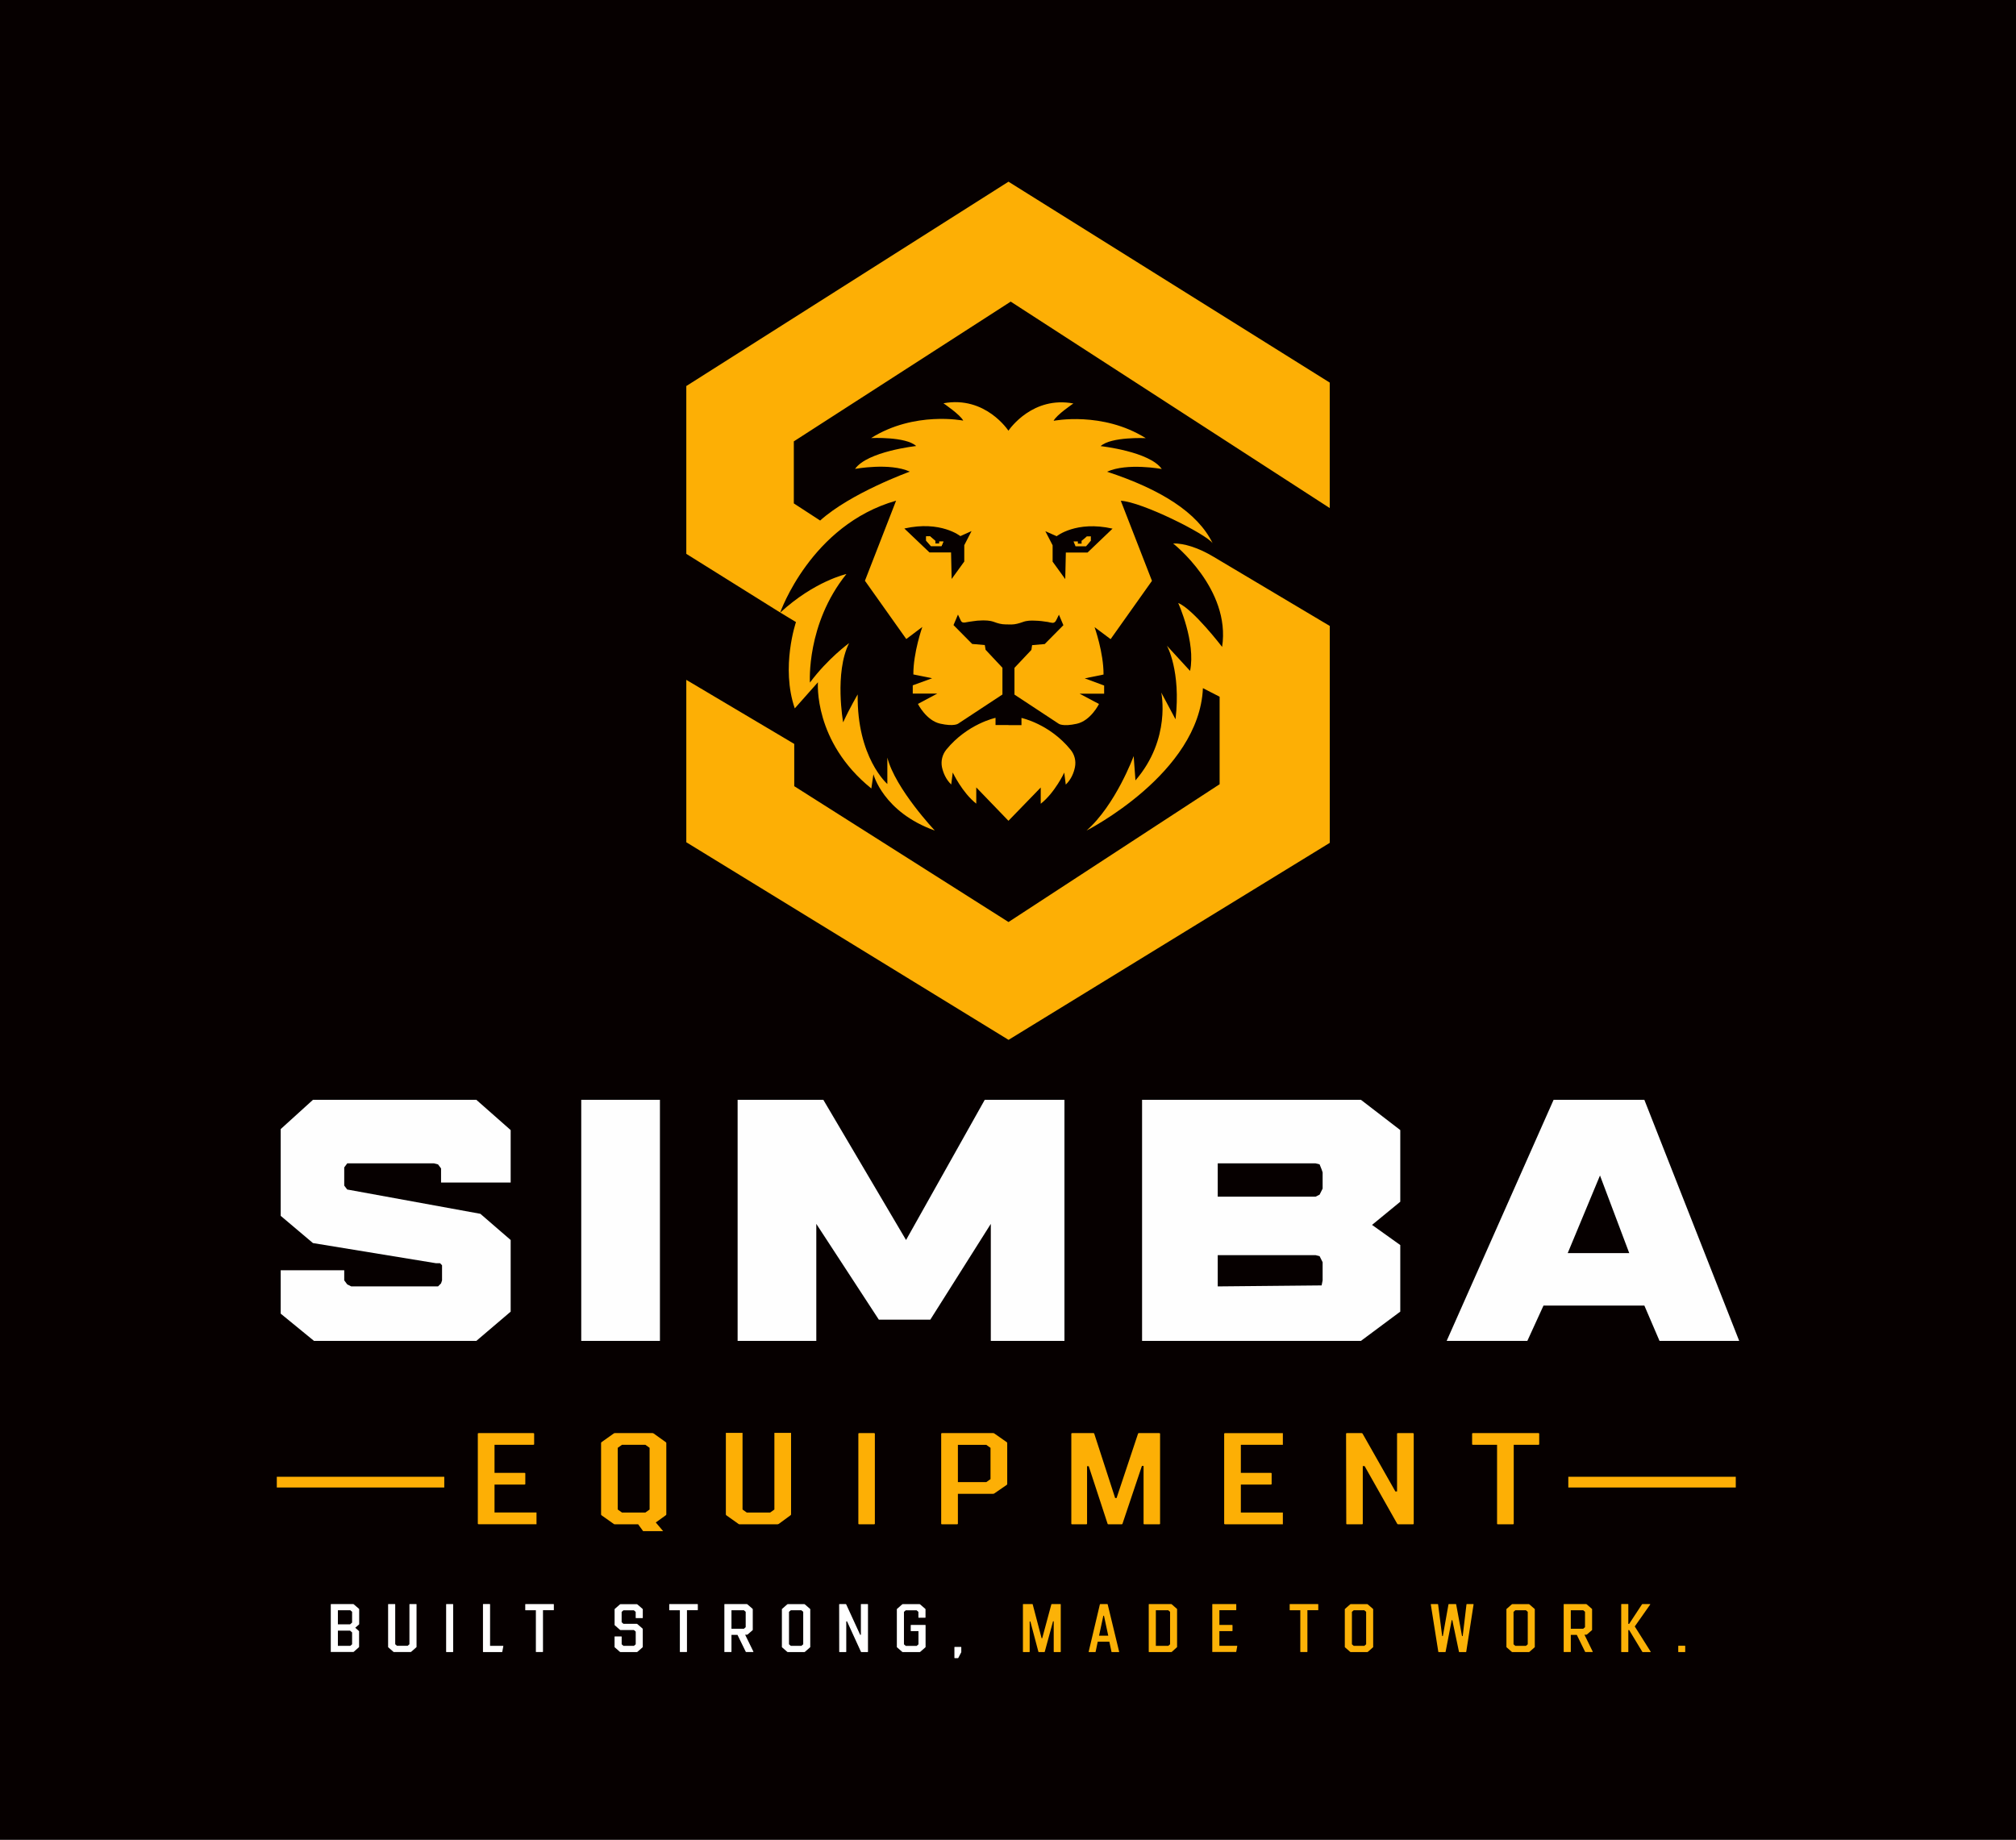
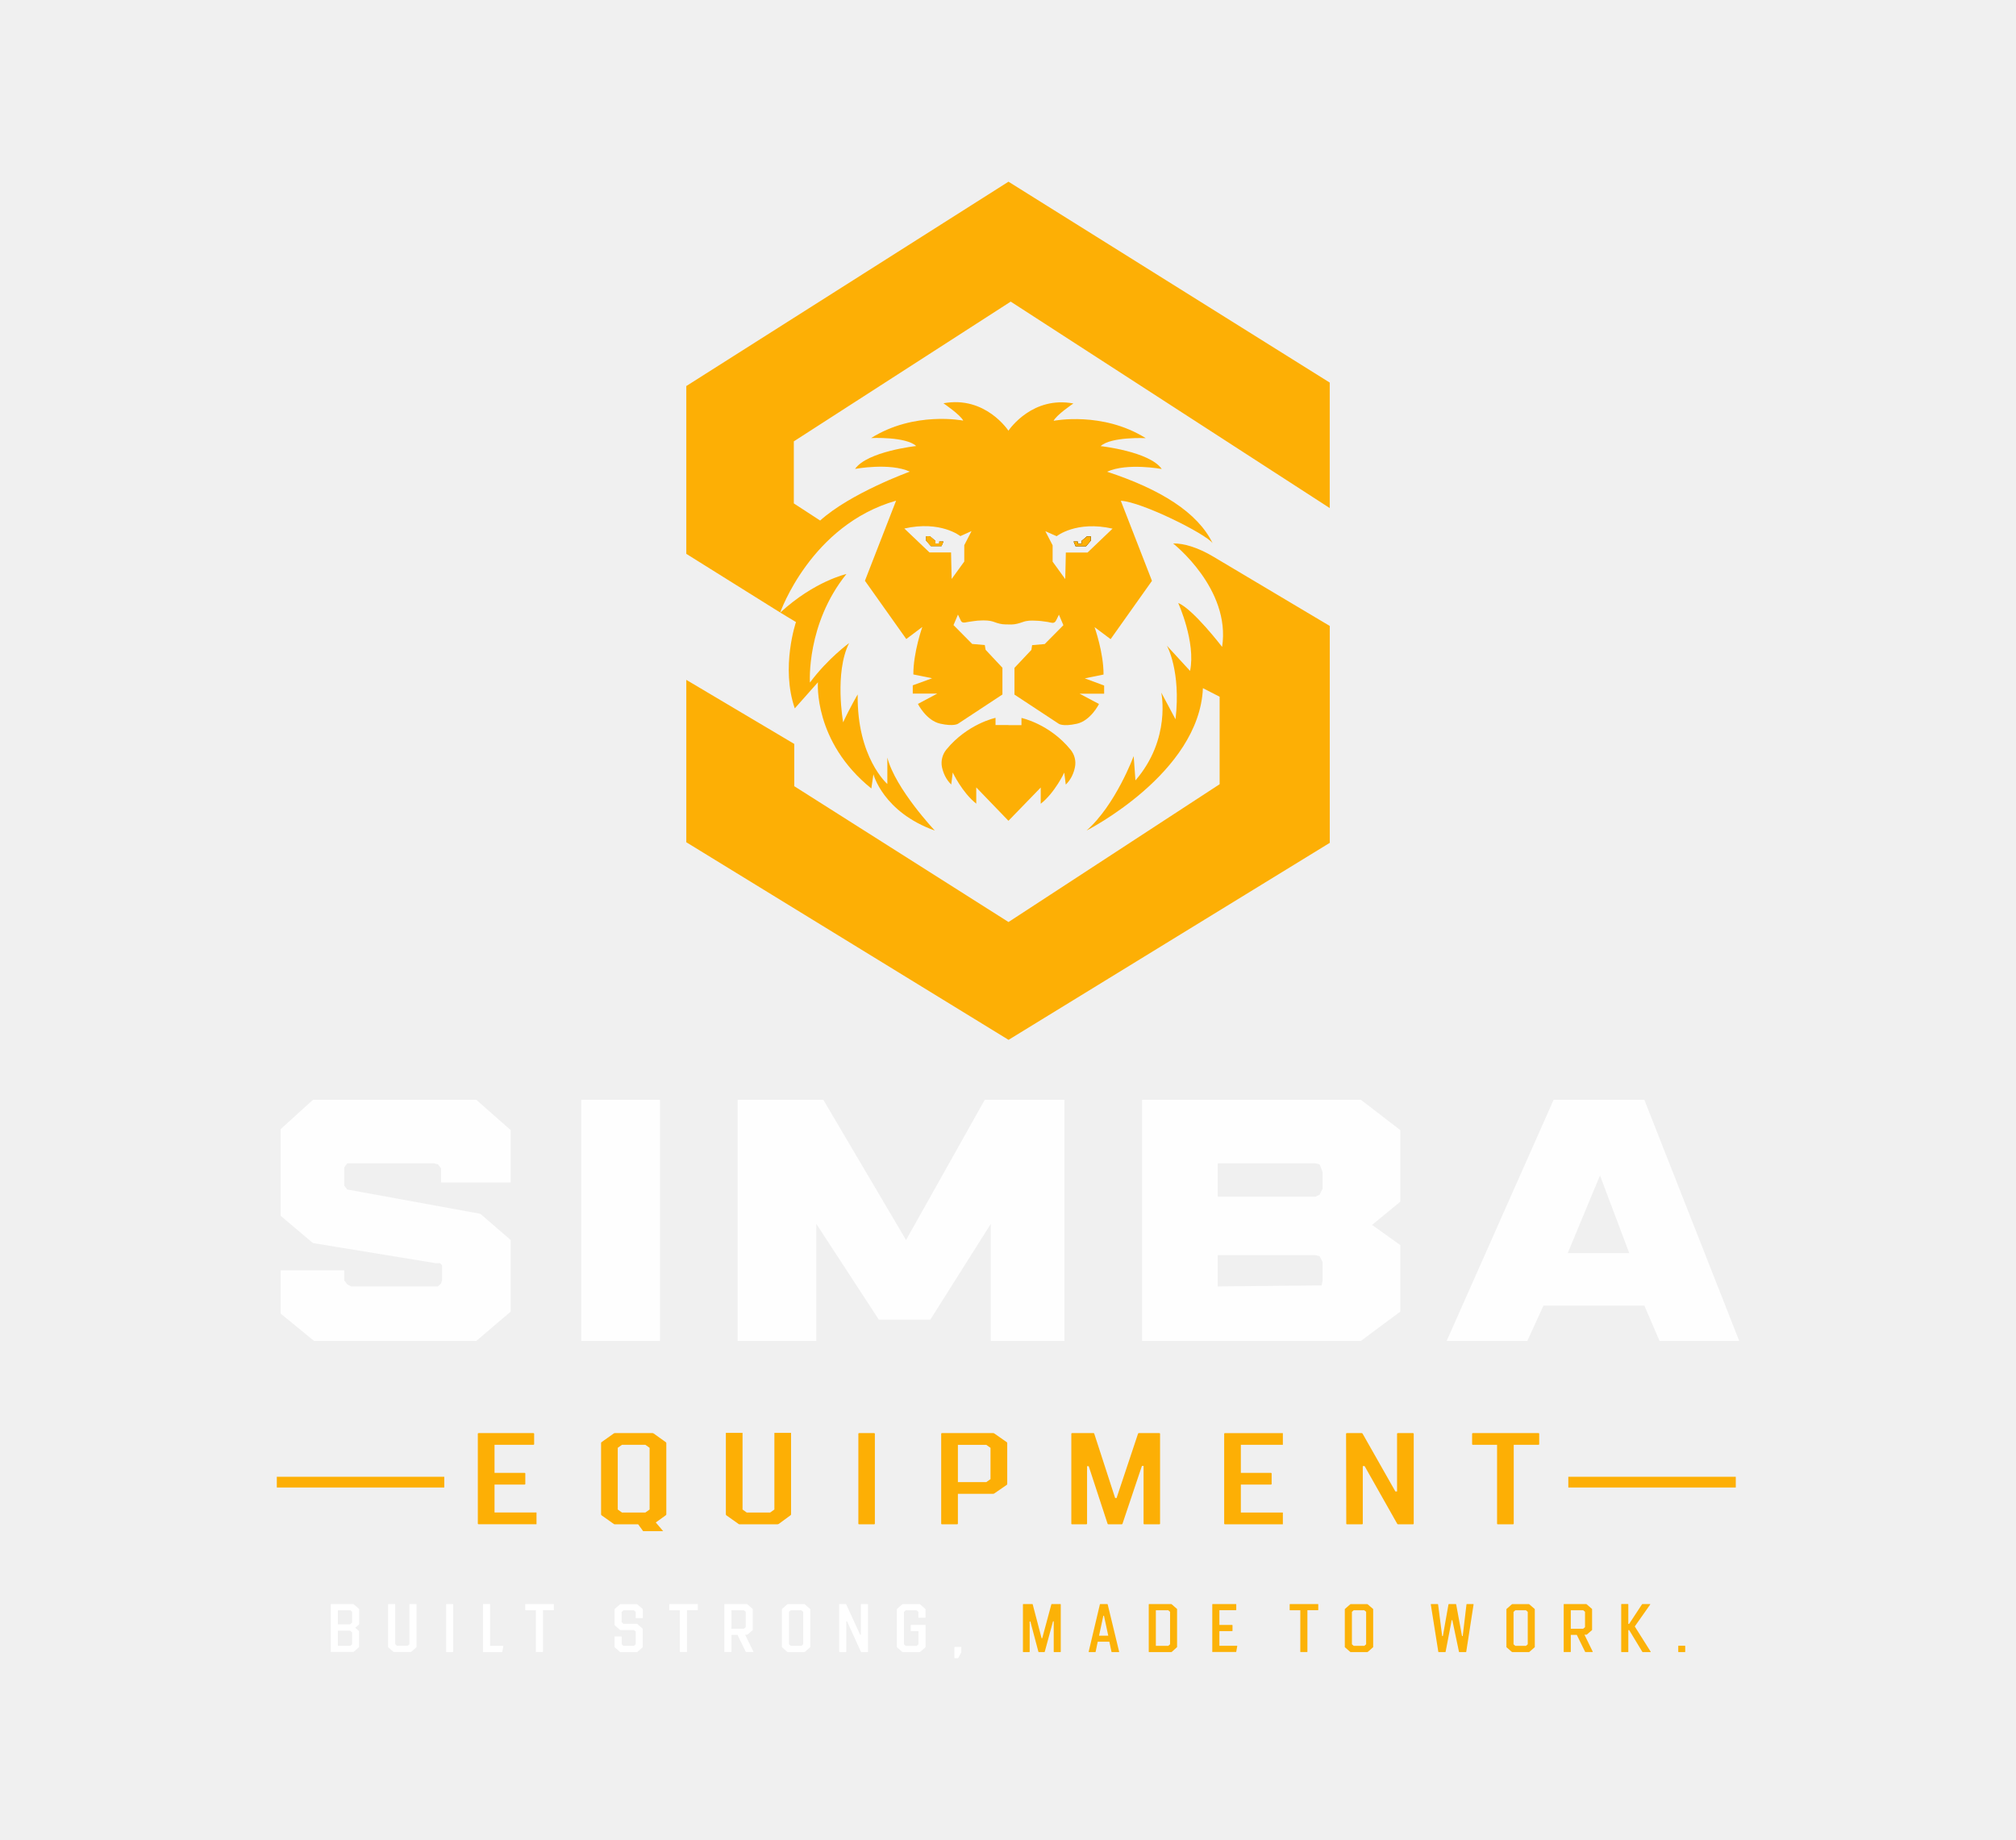
<svg xmlns="http://www.w3.org/2000/svg" version="1.1" id="Layer_1" x="0px" y="0px" viewBox="0 0 6069.7 5539.9" style="enable-background:new 0 0 6069.7 5539.9;" xml:space="preserve">
  <style type="text/css">
	.st0{fill:#060000;}
	.st1{fill:#FEFEFE;}
	.st2{fill:#FDAF05;}
	.st3{fill:#FFFFFF;}
	.st4{fill:#FCB207;}
	.st5{fill:none;}
</style>
  <g>
-     <rect y="0" class="st0" width="6069.7" height="5539.9" />
    <path class="st1" d="M4950.8,3311.7h-273.3l-321.9,725.8h242.9l48.6-106.3h303.7l45.6,106.3h239.9L4950.8,3311.7z M4720,3773.3   l97.2-233.8l88.1,233.8H4720z M4215.9,3402.8l-118.4-91.1h-659v725.8h659l118.4-88.1V3749l-85-60.7l85-69.8V3402.8z M3982.1,3855.3   l-3,15.2l-312.8,3v-94.1h294.6l12.1,3l9.1,18.2V3855.3z M3982.1,3579l-9.1,18.2l-12.1,6.1h-294.6V3503h294.6l12.1,3l6.1,15.2l3,9.1   V3579z M2964.8,3311.7l-236.9,422.1l-249-422.1h-258.1v725.8h236.9v-352.3l188.3,288.5h154.9l182.2-288.5v352.3h221.7v-725.8   H2964.8z M1750,3311.7v725.8h236.9v-725.8H1750z" />
    <polygon class="st1" points="1327.9,3560.7 1327.9,3518.2 1318.8,3506.1 1306.7,3503 1045.5,3503 1036.4,3515.2 1036.4,3569.9    1045.3,3581.7 1446.3,3654.9 1537.5,3733.8 1537.5,3949.5 1434.2,4037.5 945.3,4037.5 845.1,3955.5 845.1,3824.9 1036.4,3824.9    1036.4,3855.3 1045.5,3867.5 1057.6,3873.5 1318.8,3873.5 1327.9,3864.4 1330.9,3855.3 1330.9,3809.8 1324.9,3803.7 1312.7,3803.7    942.2,3743 845.1,3661 845.1,3399.8 942.2,3311.7 1434.2,3311.7 1537.5,3402.8 1537.5,3560.7  " />
    <path class="st2" d="M1488.9,4554.3v-84.1h90.1c1.7,0,2.6-0.6,2.6-2v-31.3c0-1.4-0.9-2-2.6-2h-90.1v-84.4h116.5   c1.7,0,2.8-0.6,2.8-2v-31.3c0-1.4-1.1-2-2.8-2h-164c-1.7,0-2.8,0.6-2.8,2v270.5c0,1.4,1.1,2,2.8,2h173.9v-35.5H1488.9z" />
    <path class="st2" d="M2587.1,4589.9c-1.8,0-2.8-0.6-2.8-2v-270.7c0-1.3,0.9-2,2.8-2h44.2c1.8,0,2.7,0.7,2.7,2v270.7   c0,1.3-0.9,2-2.7,2H2587.1z" />
    <path class="st2" d="M2836.5,4589.9c-1.8,0-2.8-0.6-2.8-2v-270.7c0-1.3,0.9-2,2.8-2h153.4c1.5,0,2.8,0.4,3.9,1.2l37,25.9   c1.1,0.8,1.7,1.7,1.7,2.7v123.6c0,1.1-0.6,2-1.7,2.7l-37,25.5c-1.1,0.8-2.4,1.2-3.9,1.2H2884v89.8c0,1.3-0.9,2-2.7,2H2836.5z    M2884,4462.8h85.5l12.7-9v-94.2l-12.7-9H2884V4462.8z" />
    <path class="st2" d="M3228.3,4589.9c-1.8,0-2.8-0.6-2.8-2v-270.7c0-1.3,0.9-2,2.8-2h63.5c1.5,0,2.4,0.5,2.7,1.6l62.9,193.8h4.4   l64.6-193.8c0.4-1.1,1.3-1.6,2.8-1.6h60.7c1.8,0,2.8,0.7,2.8,2v270.7c0,1.3-0.9,2-2.8,2h-44.1c-1.8,0-2.8-0.6-2.8-2v-173.8h-5   l-58.5,174.2c-0.4,1.1-1.3,1.6-2.8,1.6h-39.2c-1.5,0-2.4-0.5-2.8-1.6l-56.8-173.4h-5v173c0,1.3-0.9,2-2.8,2H3228.3z" />
    <path class="st2" d="M3862.4,4350.5v-35.2h-173.9c-1.7,0-2.8,0.6-2.8,2v270.5c0,1.4,1.1,2,2.8,2h173.9v-35.5h-126.5v-84.1h90.1   c1.7,0,2.6-0.6,2.6-2v-31.3c0-1.4-0.9-2-2.6-2h-90.1v-84.4H3862.4z" />
    <path class="st2" d="M4056,4589.9c-1.8,0-2.7-0.6-2.7-2l-0.6-270.7c0-1.3,0.9-2,2.8-2h43.6c1.5,0,2.6,0.5,3.3,1.6l98.8,174.2h5   v-173.8c0-1.3,0.9-2,2.7-2h44.7c1.8,0,2.8,0.7,2.8,2v270.7c0,1.3-0.9,2-2.8,2h-43.6c-1.5,0-2.6-0.5-3.3-1.6l-98.2-173.8h-5.5v173.4   c0,1.3-0.9,2-2.7,2H4056z" />
    <path class="st2" d="M4510.1,4589.9c-1.8,0-2.8-0.6-2.8-2v-237.4H4435c-1.8,0-2.8-0.7-2.8-2v-31.4c0-1.3,0.9-2,2.8-2h196.4   c1.8,0,2.8,0.7,2.8,2v31.4c0,1.3-0.9,2-2.8,2h-73.9v237.4c0,1.3-0.9,2-2.8,2H4510.1z" />
    <path class="st2" d="M2004.4,4342.4l-36.5-26.1c-1.1-0.8-2.5-1.1-3.9-1.1h-112.5c-1.4,0-2.8,0.3-3.6,1.1l-36.8,26.1   c-0.8,0.8-1.4,1.7-1.4,2.8v214.7c0,1.1,0.6,2,1.4,2.8l36.8,26.1c0.8,0.8,2.2,1.1,3.6,1.1h69.9l14.9,20.5h60.3l-22.2-26.1l30-21.6   c1.1-0.8,1.7-1.7,1.7-2.8v-214.7C2006.1,4344.1,2005.5,4343.2,2004.4,4342.4 M1859.9,4545.3v-185.8l12.6-9h70.7l12.6,9v185.8   l-12.6,9h-70.7L1859.9,4545.3z" />
    <path class="st2" d="M2331.5,4314.5v230.8l-12.6,9h-70.7l-12.6-9v-230.8h-50.2v245.4c0,1.1,0.6,2,1.4,2.8l36.8,26.1   c0.8,0.9,2.2,1.1,3.7,1.1H2340c1.9,0,3.8-0.6,5.3-1.7l34.7-25.5c1.1-0.8,1.7-1.7,1.7-2.8v-245.4H2331.5z" />
    <rect x="4721.8" y="4446.7" class="st2" width="504.2" height="32.3" />
    <rect x="833.4" y="4446.7" class="st2" width="504.2" height="32.3" />
    <path class="st3" d="M997.1,4974.6c-0.8,0-1.2-0.3-1.2-1V4831c0-0.7,0.4-1,1.2-1h66.3c0.6,0,1.2,0.2,1.6,0.6l15.7,13.6   c0.5,0.4,0.7,0.9,0.7,1.4v44.6c0,0.6-0.2,1-0.7,1.4l-11.1,9.7l10.8,9.7c0.5,0.4,0.7,0.9,0.7,1.4v46.3c0,0.5-0.2,1-0.7,1.4   l-15.3,13.6c-0.5,0.4-1,0.6-1.6,0.6H997.1z M1017.3,4891.1h36.7l6.1-5.4v-32.4l-5.4-4.7h-37.4V4891.1z M1017.3,4955.8h37.4l5.4-4.7   v-35.7l-6.1-5.4h-36.7V4955.8z" />
    <path class="st3" d="M1186.3,4974.6c-0.6,0-1.2-0.2-1.6-0.6l-15.5-13.6c-0.5-0.4-0.7-0.9-0.7-1.4V4831c0-0.7,0.4-1,1.2-1h19   c0.8,0,1.2,0.3,1.2,1v120l5.4,4.7h32l5.4-4.7v-120c0-0.7,0.4-1,1.2-1h19c0.8,0,1.2,0.3,1.2,1v127.8c0,0.5-0.2,1-0.7,1.4l-15.5,13.6   c-0.5,0.4-1,0.6-1.6,0.6H1186.3z" />
    <path class="st3" d="M1344.4,4974.6c-0.8,0-1.2-0.3-1.2-1V4831c0-0.7,0.4-1,1.2-1h18.8c0.8,0,1.2,0.3,1.2,1v142.5   c0,0.7-0.4,1-1.2,1H1344.4z" />
    <path class="st3" d="M1455.3,4974.6c-0.8,0-1.2-0.3-1.2-1v-142.7c0-0.7,0.4-1,1.2-1h19c0.8,0,1.2,0.3,1.2,1v124.9h39   c0.6,0,0.9,0.3,0.9,1l-3.1,16.7c0,0.7-0.5,1-1.4,1H1455.3z" />
    <path class="st3" d="M1614.6,4974.6c-0.8,0-1.2-0.3-1.2-1v-124.9h-30.8c-0.8,0-1.2-0.3-1.2-1V4831c0-0.7,0.4-1,1.2-1h83.7   c0.8,0,1.2,0.3,1.2,1v16.5c0,0.7-0.4,1-1.2,1h-31.5v124.9c0,0.7-0.4,1-1.2,1H1614.6z" />
    <path class="st3" d="M1868.1,4974.6c-0.6,0-1.2-0.2-1.6-0.6l-15.5-13.6c-0.5-0.4-0.7-0.9-0.7-1.4v-30.6c0-0.7,0.4-1,1.2-1h19   c0.8,0,1.2,0.3,1.2,1v22.7l5.4,4.7h31.5l5.4-4.7v-38.2l-5.4-4.7h-40.4c-0.6,0-1.2-0.2-1.6-0.6l-15.5-13.6c-0.5-0.4-0.7-0.9-0.7-1.4   v-46.7c0-0.5,0.2-1,0.7-1.4l15.5-13.6c0.5-0.4,1-0.6,1.6-0.6h49.1c0.6,0,1.2,0.2,1.6,0.6l15.7,13.6c0.5,0.4,0.7,0.9,0.7,1.4v25.4   c0,0.7-0.4,1-1.2,1h-19c-0.8,0-1.2-0.4-1.2-1v-17.8l-5.4-4.7h-31.5l-5.4,4.7v31.2l5.4,4.8h40.2c0.6,0,1.2,0.2,1.6,0.6l15.7,13.6   c0.5,0.4,0.7,0.9,0.7,1.4v53.9c0,0.5-0.2,1-0.7,1.4l-15.5,13.6c-0.5,0.4-1,0.6-1.6,0.6H1868.1z" />
    <path class="st3" d="M2048.1,4974.6c-0.8,0-1.2-0.3-1.2-1v-124.9h-30.8c-0.8,0-1.2-0.3-1.2-1V4831c0-0.7,0.4-1,1.2-1h83.7   c0.8,0,1.2,0.3,1.2,1v16.5c0,0.7-0.4,1-1.2,1h-31.5v124.9c0,0.7-0.4,1-1.2,1H2048.1z" />
    <path class="st3" d="M2182.1,4974.6c-0.8,0-1.2-0.3-1.2-1V4831c0-0.7,0.4-1,1.2-1h66.3c0.6,0,1.2,0.2,1.6,0.6l15.7,13.6   c0.5,0.4,0.7,0.9,0.7,1.4v61.8c0,0.6-0.2,1-0.7,1.4l-14.8,12.8c-0.5,0.4-1,0.6-1.6,0.6h-5.9l24.9,51c0.3,0.8,0,1.2-0.9,1.2h-20.7   c-0.6,0-1.1-0.3-1.4-0.8l-24.9-50.8h-18.1v50.6c0,0.7-0.4,1-1.2,1H2182.1z M2202.3,4904.3h37.4l5.4-4.7v-46.3l-5.4-4.7h-37.4   V4904.3z" />
    <path class="st3" d="M2371.9,4974.6c-0.6,0-1.2-0.2-1.6-0.6l-15.5-13.6c-0.5-0.4-0.7-0.9-0.7-1.4v-113.2c0-0.5,0.2-1,0.7-1.4   l15.5-13.6c0.5-0.4,1-0.6,1.6-0.6h49.6c0.6,0,1.2,0.2,1.6,0.6l15.7,13.6c0.5,0.4,0.7,0.9,0.7,1.4v113.2c0,0.5-0.2,1-0.7,1.4   l-15.5,13.6c-0.5,0.4-1,0.6-1.6,0.6H2371.9z M2380.9,4955.8h32l5.4-4.7v-97.7l-5.4-4.7h-32l-5.4,4.7v97.7L2380.9,4955.8z" />
    <path class="st3" d="M2527.9,4974.6c-0.8,0-1.2-0.3-1.2-1l-0.2-142.5c0-0.7,0.4-1,1.2-1h18.6c0.6,0,1.1,0.3,1.4,0.8l42.1,91.7h2.1   V4831c0-0.7,0.4-1,1.2-1h19c0.8,0,1.2,0.3,1.2,1v142.5c0,0.7-0.4,1-1.2,1h-18.6c-0.6,0-1.1-0.3-1.4-0.8l-41.8-91.5h-2.4v91.3   c0,0.7-0.4,1-1.2,1H2527.9z" />
    <path class="st3" d="M2718,4974.6c-0.6,0-1.2-0.2-1.6-0.6l-15.5-13.6c-0.5-0.4-0.7-0.9-0.7-1.4v-113.2c0-0.5,0.2-1,0.7-1.4   l15.5-13.6c0.5-0.4,1-0.6,1.6-0.6h50.5c0.6,0,1.2,0.2,1.6,0.6l15.7,13.6c0.5,0.4,0.7,0.9,0.7,1.4v24.4c0,0.7-0.4,1-1.2,1h-19   c-0.8,0-1.2-0.3-1.2-1v-16.7l-5.4-4.7H2727l-5.4,4.7v97.7l5.4,4.7h32.9l5.4-4.7v-39.7h-22.1c-0.8,0-1.2-0.3-1.2-1v-16.7   c0-0.7,0.4-1,1.2-1h42.3c0.8,0,1.2,0.3,1.2,1v65.2c0,0.5-0.2,1-0.7,1.4l-15.5,13.6c-0.5,0.4-1,0.6-1.6,0.6H2718z" />
    <path class="st3" d="M2874.7,4992.8c-0.8,0-1.2-0.4-1.2-1v-31.8c0-0.7,0.4-1,1.2-1h18.3c0.8,0,1.2,0.3,1.2,1v14.1   c0,0.4-0.1,0.8-0.2,1.2l-8.7,16.7c-0.3,0.5-0.8,0.8-1.4,0.8H2874.7z" />
    <path class="st4" d="M3081,4974.6c-0.8,0-1.2-0.3-1.2-1V4831c0-0.7,0.4-1,1.2-1h27c0.6,0,1,0.3,1.2,0.8l26.8,102h1.9l27.5-102   c0.2-0.6,0.6-0.8,1.2-0.8h25.9c0.8,0,1.2,0.3,1.2,1v142.5c0,0.7-0.4,1-1.2,1h-18.8c-0.8,0-1.2-0.3-1.2-1V4882h-2.1l-24.9,91.7   c-0.2,0.6-0.6,0.8-1.2,0.8h-16.7c-0.6,0-1-0.3-1.2-0.8l-24.2-91.3h-2.1v91.1c0,0.7-0.4,1-1.2,1H3081z" />
    <path class="st4" d="M3278.9,4974.6c-0.9,0-1.3-0.3-1.2-1l33.8-142.7c0.2-0.6,0.6-0.8,1.4-0.8h20.7c0.8,0,1.2,0.3,1.4,0.8   l34.5,142.7c0.2,0.7-0.2,1-1.2,1h-20.5c-0.9,0-1.4-0.3-1.4-1l-6.4-30.2h-35l-6.3,30.2c0,0.7-0.5,1-1.4,1H3278.9z M3309,4925.2h27.7   l-12.9-60.1h-1.9L3309,4925.2z" />
    <path class="st4" d="M3459.8,4974.6c-0.8,0-1.2-0.3-1.2-1V4831c0-0.7,0.4-1,1.2-1h66.3c0.6,0,1.2,0.2,1.6,0.6l15.5,13.6   c0.5,0.4,0.7,0.9,0.7,1.4v113.2c0,0.5-0.2,1-0.7,1.4L3528,4974c-0.5,0.4-1,0.6-1.6,0.6H3459.8z M3480,4955.8h37.4l5.4-4.7v-97.7   l-5.4-4.7H3480V4955.8z" />
    <path class="st4" d="M3651.1,4974.6c-0.8,0-1.2-0.3-1.2-1V4831c0-0.7,0.4-1,1.2-1h69.8c0.8,0,1.2,0.3,1.2,1v16.5c0,0.7-0.4,1-1.2,1   h-49.6v44.4h38.3c0.8,0,1.2,0.3,1.2,1v16.5c0,0.7-0.4,1-1.2,1h-38.3v44.2h52.9c0.6,0,0.9,0.3,0.9,1l-3,16.7c0,0.7-0.5,1-1.4,1   H3651.1z" />
    <path class="st4" d="M3916.1,4974.6c-0.8,0-1.2-0.3-1.2-1v-124.9h-30.8c-0.8,0-1.2-0.3-1.2-1V4831c0-0.7,0.4-1,1.2-1h83.7   c0.8,0,1.2,0.3,1.2,1v16.5c0,0.7-0.4,1-1.2,1h-31.5v124.9c0,0.7-0.4,1-1.2,1H3916.1z" />
    <path class="st4" d="M4066.7,4974.6c-0.6,0-1.2-0.2-1.6-0.6l-15.5-13.6c-0.5-0.4-0.7-0.9-0.7-1.4v-113.2c0-0.5,0.2-1,0.7-1.4   l15.5-13.6c0.5-0.4,1-0.6,1.6-0.6h49.6c0.6,0,1.2,0.2,1.6,0.6l15.7,13.6c0.5,0.4,0.7,0.9,0.7,1.4v113.2c0,0.5-0.2,1-0.7,1.4   l-15.5,13.6c-0.5,0.4-1,0.6-1.6,0.6H4066.7z M4075.7,4955.8h32l5.4-4.7v-97.7l-5.4-4.7h-32l-5.4,4.7v97.7L4075.7,4955.8z" />
    <path class="st4" d="M4331.8,4974.6c-0.9,0-1.4-0.3-1.4-1l-22.6-142.5c0-0.7,0.3-1,0.9-1h19.7c0.9,0,1.4,0.3,1.4,1l12.2,95.2h2.1   l16.9-95.2c0-0.7,0.5-1,1.4-1h20.4c0.9,0,1.4,0.3,1.4,1l17.6,95.2h2.1l11.3-95.2c0-0.7,0.4-1,1.2-1h19.3c0.6,0,0.9,0.3,0.9,1   l-22.1,142.5c0,0.7-0.5,1-1.4,1H4394c-0.9,0-1.4-0.3-1.4-1l-20-95.2h-1.9l-18.3,95.2c0,0.7-0.5,1-1.4,1H4331.8z" />
    <path class="st4" d="M4553.3,4974.6c-0.6,0-1.2-0.2-1.6-0.6l-15.5-13.6c-0.5-0.4-0.7-0.9-0.7-1.4v-113.2c0-0.5,0.2-1,0.7-1.4   l15.5-13.6c0.5-0.4,1-0.6,1.6-0.6h49.6c0.6,0,1.2,0.2,1.6,0.6l15.7,13.6c0.5,0.4,0.7,0.9,0.7,1.4v113.2c0,0.5-0.2,1-0.7,1.4   l-15.5,13.6c-0.5,0.4-1,0.6-1.6,0.6H4553.3z M4562.3,4955.8h32l5.4-4.7v-97.7l-5.4-4.7h-32l-5.4,4.7v97.7L4562.3,4955.8z" />
    <path class="st4" d="M4709.1,4974.6c-0.8,0-1.2-0.3-1.2-1V4831c0-0.7,0.4-1,1.2-1h66.3c0.6,0,1.2,0.2,1.6,0.6l15.7,13.6   c0.5,0.4,0.7,0.9,0.7,1.4v61.8c0,0.6-0.2,1-0.7,1.4l-14.8,12.8c-0.5,0.4-1,0.6-1.6,0.6h-5.9l24.9,51c0.3,0.8,0,1.2-0.9,1.2h-20.7   c-0.6,0-1.1-0.3-1.4-0.8l-24.9-50.8h-18.1v50.6c0,0.7-0.4,1-1.2,1H4709.1z M4729.3,4904.3h37.4l5.4-4.7v-46.3l-5.4-4.7h-37.4   V4904.3z" />
    <path class="st4" d="M4882.3,4974.6c-0.8,0-1.2-0.3-1.2-1v-142.7c0-0.7,0.4-1,1.2-1h19c0.8,0,1.2,0.3,1.2,1v58.9h2.4l38.8-59.1   c0.3-0.4,0.8-0.6,1.4-0.6h22.6c0.9,0,1.2,0.4,0.7,1.2l-46.5,66.1l47.9,76c0.5,0.8,0.2,1.2-0.9,1.2H4946c-0.8,0-1.2-0.3-1.4-0.8   l-39.5-65.4h-2.6v65.2c0,0.7-0.4,1-1.2,1H4882.3z" />
    <path class="st4" d="M5054,4974.6c-0.8,0-1.2-0.3-1.2-1v-17.1c0-0.7,0.4-1,1.2-1h18.6c0.8,0,1.2,0.3,1.2,1v17.1c0,0.7-0.4,1-1.2,1   H5054z" />
    <path class="st2" d="M2814.5,2500.9c0,0-118.8-125.9-142.9-219.7v79.5c0,0-92-79.5-89.3-269.7c0,0-23.2,39.3-43.8,84   c0,0-26.8-149.2,17.9-238.5c0,0-63.4,45.6-117.9,118.8c0,0-11.6-176,109.9-326.9c0,0-96.5,21.4-199.2,116.1l47.3,28.6   c0,0-46.4,135.8-3.6,259.9l69.7-78.6c0,0-14.3,178.6,160.8,319.8l6.3-42.9C2629.6,2331.2,2659,2445.5,2814.5,2500.9" />
    <polygon points="2840.4,1630.7 2834.6,1644.3 2802.8,1644.3 2788.5,1627.9 2788.5,1614.9 2800,1614.9 2816.1,1628.9 2816.1,1636.7    2828,1636.7 2828,1630.7  " />
    <polygon class="st2" points="2840.4,1630.7 2834.6,1644.3 2802.8,1644.3 2788.5,1627.9 2788.5,1614.9 2800,1614.9 2816.1,1628.9    2816.1,1636.7 2828,1636.7 2828,1630.7  " />
    <path class="st2" d="M3236.4,2310c-3.3,16.4-10.9,36.4-27.6,52.5l-4.6-36.1c0,0-28.2,60.4-70.8,93.8v-48.9l-97.2,100.2l-96.9-100.5   v48.9c-42.5-33.4-70.8-93.8-70.8-93.8l-4.6,36.1c-16.7-16.1-24.3-36.1-27.9-52.5c-3.6-18.5,1.2-37.7,13.1-52.5   c63.8-78,148.2-95.7,148.2-95.7v21.6h38.9v0.3h39.2v-21.6c0,0,84.4,17.6,147.9,95.7C3235.5,2272.4,3240.1,2291.5,3236.4,2310" />
    <polygon class="st2" points="2802.8,1644.3 2788.5,1627.9 2788.5,1614.9 2800,1614.9 2816.1,1628.9 2816.1,1636.7 2828,1636.7    2828,1630.7 2840.4,1630.7 2834.6,1644.3  " />
    <path class="st2" d="M3272.6,1615.2l-16.1,13.7v8.2h-11.5v-6.4h-12.4l5.8,14h31.6l14.3-16.7v-12.8H3272.6z M3272.6,1615.2   l-16.1,13.7v8.2h-11.5v-6.4h-12.4l5.8,14h31.6l14.3-16.7v-12.8H3272.6z M3181.4,1614.6c0,0,58.9-47.7,168.2-22.8l-75.3,72h-65.3   l-1.8,79.9l-38-52.5v-49.2l-21.9-42.5L3181.4,1614.6z M2891.4,1614.3l33.7-15.2l-21.9,42.5v49.2l-38,52.5l-1.8-79.9h-65l-75.6-72   C2832.2,1566.6,2891.4,1614.3,2891.4,1614.3 M3269.8,1644.6l14.3-16.7v-12.8h-11.5l-16.1,13.7v8.2h-11.5v-6.4h-12.4l5.8,14H3269.8z    M3043,908.2l960.5,621.6v-377.8l-967.2-604.9l-970,615.3v505.3l282.7,176.7c0,0,92-263.6,348.9-336.8l-93.8,241.1l124.5,175.5   l48.3-36.4c0,0-27.3,76.8-27,143l56.5,11.5l-58.3,21.3v24.9h73.8l-58.3,31c0,0,24.9,50.1,67.1,59.5c41.9,9.4,54.1,0,54.1,0   l133.3-87.8v-80.5l-50.7-54.1l-2.4-14.3l-38-3.3l-56.2-56.8l13.4-31.6c0,0,6.7,14,7,14.6l1.2,2.7c0.3,0.6,0.6,1.2,0.6,1.2   c3.6,7.3,11.2,5.8,17.6,4.3c3-0.6,6.4-0.9,9.4-1.5c3.6-0.6,7-1.2,10.6-1.5c3.9-0.6,7.9-0.9,11.8-1.5c3.9-0.3,7.9-0.6,12.1-0.6   c3.9-0.3,7.9-0.3,12.1,0c3.6,0,7.6,0.3,11.5,0.9c3.3,0.3,7,1.2,10.3,2.1c1.5,0.3,2.7,0.6,3.9,1.2c11.2,4.3,22.8,7.6,34.9,7.6   l17.6,0.3c12.1,0,23.7-3.6,35.2-7.6c11.5-4.3,24.6-4.6,36.7-3.9c12.8,0.3,25.5,1.8,38,3.9c4.6,0.9,9.4,2.4,14.3,2.7   c1.8,0.1,3.6-0.5,5.2-1.3c3.5-1.8,5.6-5.9,7.3-9.6l6.7-13.7l13.4,31.6l-56.2,56.8l-38,3.3l-2.1,14.3l-51,54.1v80.5l133.3,87.8   c0,0,12.1,9.4,54.4,0c42.2-9.4,66.8-59.5,66.8-59.5l-58.3-31h73.8v-24.6l-58.3-21.6l56.5-11.5c0.3-66.2-27-142.7-27-142.7   l48.3,36.1l124.5-175.5l-93.8-241.1c62,2.7,256.9,99.9,276.4,127.8c-44.9-92.9-157.3-162.5-317.7-215.3   c60.1-27.6,164.6-8.2,164.6-8.2c-36.7-52.8-184-68.9-184-68.9c31.3-28.9,135.7-24,135.7-24c-130.6-81.7-277.3-52.2-277.3-52.2   c8.2-17.6,59.5-52.2,59.5-52.2c-121.8-22.8-190.7,75-195.6,82c0,0-68.9-106-195.6-82.6c0,0,51.3,34.9,59.5,52.2   c0,0-146.7-29.5-277.3,52.5c0,0,104.5-4.9,135.7,24c0,0-147.3,16.1-184,68.9c0,0,104.5-19.4,164.9,8.2c0,0-177.7,64.1-270,147.3   l-79.3-51.6v-186.8L3043,908.2z" />
    <polygon points="3284.1,1615.2 3284.1,1627.9 3269.8,1644.6 3238.2,1644.6 3232.5,1630.7 3244.9,1630.7 3244.9,1637 3256.5,1637    3256.5,1628.8 3272.6,1615.2  " />
    <polygon class="st2" points="3284.1,1615.2 3284.1,1627.9 3269.8,1644.6 3238.2,1644.6 3232.5,1630.7 3244.9,1630.7 3244.9,1637    3256.5,1637 3256.5,1628.8 3272.6,1615.2  " />
    <path class="st2" d="M3271.2,2500.9c0,0,339.6-172.1,350.5-428.8l50.3,25.8v263.5l-635.6,414.9l-645.1-409v-127.3l-325-192.9v489   l970.2,595l967.1-593.2v-653.1L3653,1676.1c-21.2-12.6-43.4-23.4-66.9-30.8c-17.3-5.4-36.9-9.6-54-8.7c0,0,174.2,136.2,147.4,311.3   c0,0-87.5-114.3-132.2-132.2c0,0,53.6,117.9,35.7,204.5l-69.7-75.9c0,0,42.9,75.9,25.9,221.5l-42.9-80.4c0,0,30.4,139.3-77.7,264.4   l-5.4-73.2C3413.3,2276.6,3358.8,2424.2,3271.2,2500.9" />
    <rect class="st5" width="6069.7" height="5539.9" />
  </g>
</svg>
